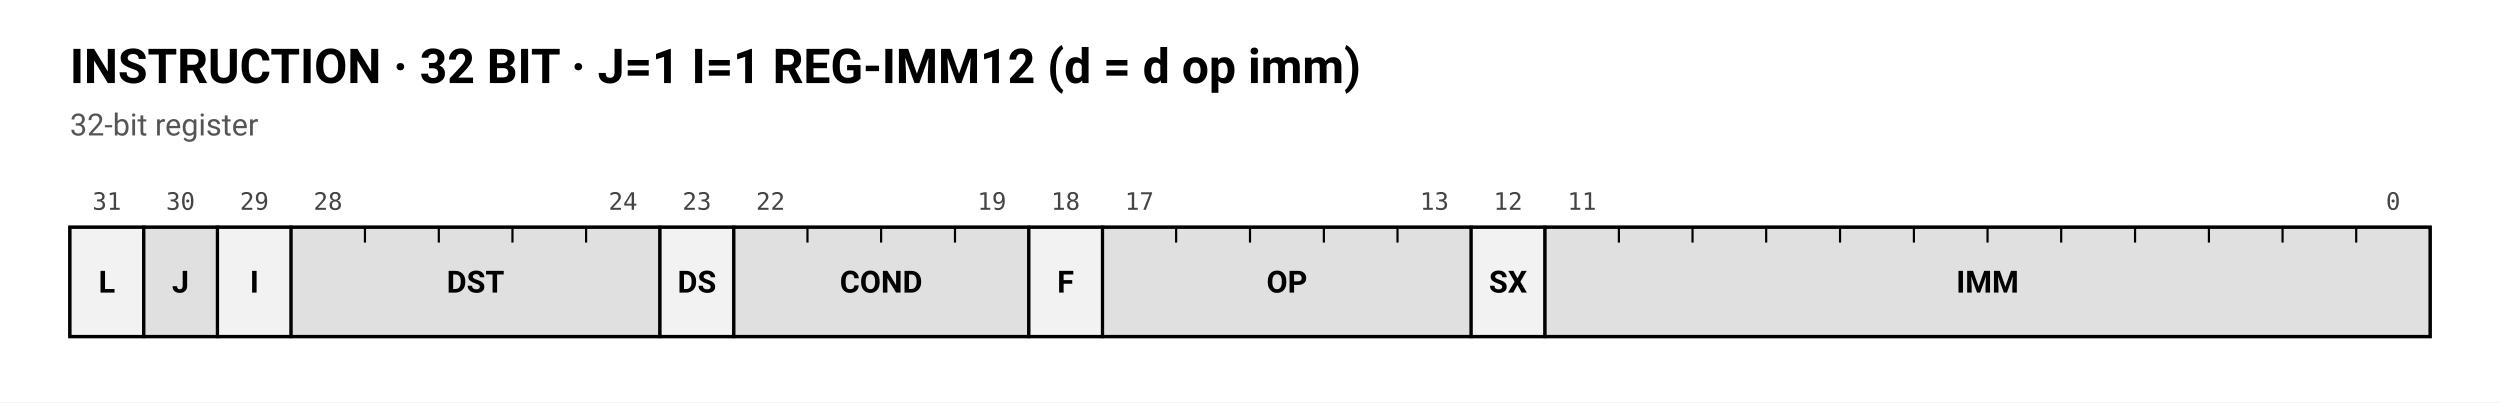
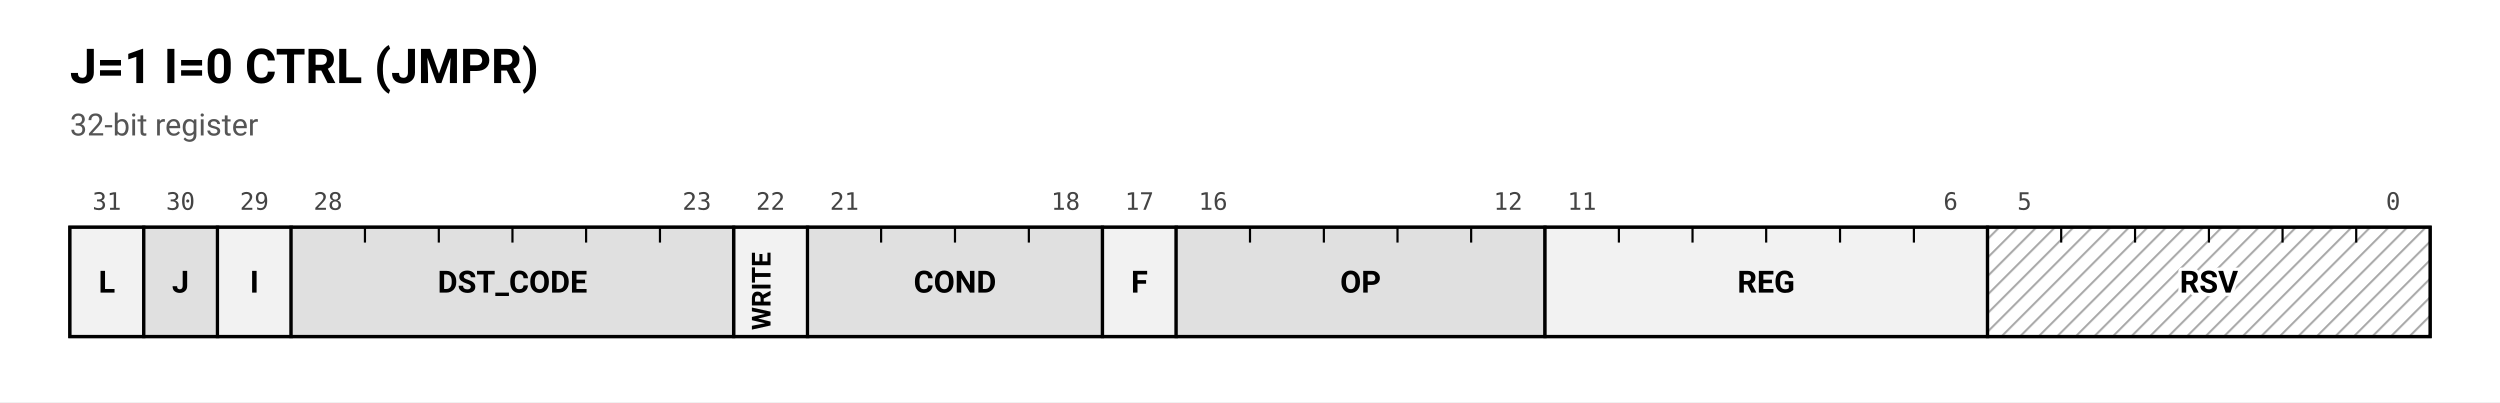
<svg xmlns="http://www.w3.org/2000/svg" width="1144" height="184" viewBox="0 0 1144 184">
  <defs>
    <pattern id="hatch" width="6" height="6" patternUnits="userSpaceOnUse" patternTransform="rotate(45)">
      <rect width="6" height="6" fill="#FFFFFF" />
      <line x1="0" y1="0" x2="0" y2="6" stroke="#B0B0B0" stroke-width="2" />
    </pattern>
    <pattern id="xpat" width="8" height="8" patternUnits="userSpaceOnUse">
      <rect width="8" height="8" fill="#FFFFFF" />
      <path d="M0 0L8 8M8 0L0 8" stroke="#C07070" stroke-width="1" />
    </pattern>
    <marker id="arr" viewBox="0 0 10 10" refX="9" refY="5" markerWidth="8" markerHeight="8" orient="auto">
      <path d="M0 0L10 5L0 10z" fill="#000000" />
    </marker>
  </defs>
  <style>text{font-family:-apple-system,BlinkMacSystemFont,"Segoe UI",Roboto,Helvetica,Arial,sans-serif}.m{font-family:ui-monospace,Menlo,Consolas,"DejaVu Sans Mono",monospace}</style>
  <rect width="1144" height="184" fill="#FFFFFF" />
-   <text x="32" y="38" font-size="22" font-weight="700" fill="#000000">INSTRUCTION · 32 BIT · J=1 I=1 REG-IMM12 (d = d op imm)</text>
+   <text x="32" y="38" font-size="22" font-weight="700" fill="#000000">J=1 I=0 CTRL (JMPR)</text>
  <text x="32" y="62" font-size="14" fill="#555555">32-bit register</text>
  <text x="48.9" y="96" font-size="11" text-anchor="middle" fill="#444444" class="m">31</text>
  <text x="82.6" y="96" font-size="11" text-anchor="middle" fill="#444444" class="m">30</text>
  <text x="116.4" y="96" font-size="11" text-anchor="middle" fill="#444444" class="m">29</text>
  <text x="150.1" y="96" font-size="11" text-anchor="middle" fill="#444444" class="m">28</text>
-   <text x="285.1" y="96" font-size="11" text-anchor="middle" fill="#444444" class="m">24</text>
  <text x="318.9" y="96" font-size="11" text-anchor="middle" fill="#444444" class="m">23</text>
  <text x="352.6" y="96" font-size="11" text-anchor="middle" fill="#444444" class="m">22</text>
-   <text x="453.9" y="96" font-size="11" text-anchor="middle" fill="#444444" class="m">19</text>
+   <text x="386.4" y="96" font-size="11" text-anchor="middle" fill="#444444" class="m">21</text>
  <text x="487.6" y="96" font-size="11" text-anchor="middle" fill="#444444" class="m">18</text>
  <text x="521.4" y="96" font-size="11" text-anchor="middle" fill="#444444" class="m">17</text>
-   <text x="656.4" y="96" font-size="11" text-anchor="middle" fill="#444444" class="m">13</text>
+   <text x="555.1" y="96" font-size="11" text-anchor="middle" fill="#444444" class="m">16</text>
  <text x="690.1" y="96" font-size="11" text-anchor="middle" fill="#444444" class="m">12</text>
  <text x="723.9" y="96" font-size="11" text-anchor="middle" fill="#444444" class="m">11</text>
+   <text x="892.6" y="96" font-size="11" text-anchor="middle" fill="#444444" class="m">6</text>
+   <text x="926.4" y="96" font-size="11" text-anchor="middle" fill="#444444" class="m">5</text>
  <text x="1095.1" y="96" font-size="11" text-anchor="middle" fill="#444444" class="m">0</text>
  <rect x="32" y="104" width="1080" height="50" fill="#FFFFFF" stroke="#000000" stroke-width="1.5" />
  <rect x="32" y="104" width="33.8" height="50" fill="#F2F2F2" stroke="#000000" stroke-width="1.5" />
  <text x="48.9" y="133.9" font-size="14" text-anchor="middle" fill="#000000" font-weight="700">L</text>
  <rect x="65.8" y="104" width="33.8" height="50" fill="#E0E0E0" stroke="#000000" stroke-width="1.5" />
  <text x="82.6" y="133.9" font-size="14" text-anchor="middle" fill="#000000" font-weight="700">J</text>
  <rect x="99.5" y="104" width="33.8" height="50" fill="#F2F2F2" stroke="#000000" stroke-width="1.5" />
  <text x="116.4" y="133.9" font-size="14" text-anchor="middle" fill="#000000" font-weight="700">I</text>
-   <rect x="133.2" y="104" width="168.8" height="50" fill="#E0E0E0" stroke="#000000" stroke-width="1.5" />
-   <text x="217.6" y="133.9" font-size="14" text-anchor="middle" fill="#000000" font-weight="700">DST</text>
+   <rect x="133.2" y="104" width="202.5" height="50" fill="#E0E0E0" stroke="#000000" stroke-width="1.5" />
+   <text x="234.5" y="133.9" font-size="14" text-anchor="middle" fill="#000000" font-weight="700">DST_CODE</text>
  <line x1="167" y1="104" x2="167" y2="111" stroke="#000000" stroke-width="1" />
  <line x1="200.8" y1="104" x2="200.8" y2="111" stroke="#000000" stroke-width="1" />
  <line x1="234.5" y1="104" x2="234.5" y2="111" stroke="#000000" stroke-width="1" />
  <line x1="268.2" y1="104" x2="268.2" y2="111" stroke="#000000" stroke-width="1" />
-   <rect x="302" y="104" width="33.8" height="50" fill="#F2F2F2" stroke="#000000" stroke-width="1.5" />
-   <text x="318.9" y="133.9" font-size="14" text-anchor="middle" fill="#000000" font-weight="700">DS</text>
-   <rect x="335.8" y="104" width="135" height="50" fill="#E0E0E0" stroke="#000000" stroke-width="1.5" />
-   <text x="403.2" y="133.9" font-size="14" text-anchor="middle" fill="#000000" font-weight="700">COND</text>
-   <line x1="369.5" y1="104" x2="369.5" y2="111" stroke="#000000" stroke-width="1" />
+   <line x1="302" y1="104" x2="302" y2="111" stroke="#000000" stroke-width="1" />
+   <rect x="335.8" y="104" width="33.8" height="50" fill="#F2F2F2" stroke="#000000" stroke-width="1.5" />
+   <text x="352.6" y="133.2" font-size="12" text-anchor="middle" fill="#000000" font-weight="700" transform="rotate(-90 352.6 133.2)">WRITE</text>
+   <rect x="369.5" y="104" width="135" height="50" fill="#E0E0E0" stroke="#000000" stroke-width="1.5" />
+   <text x="437" y="133.9" font-size="14" text-anchor="middle" fill="#000000" font-weight="700">COND</text>
  <line x1="403.2" y1="104" x2="403.2" y2="111" stroke="#000000" stroke-width="1" />
  <line x1="437" y1="104" x2="437" y2="111" stroke="#000000" stroke-width="1" />
-   <rect x="470.8" y="104" width="33.8" height="50" fill="#F2F2F2" stroke="#000000" stroke-width="1.5" />
-   <text x="487.6" y="133.9" font-size="14" text-anchor="middle" fill="#000000" font-weight="700">F</text>
-   <rect x="504.5" y="104" width="168.8" height="50" fill="#E0E0E0" stroke="#000000" stroke-width="1.5" />
-   <text x="588.9" y="133.9" font-size="14" text-anchor="middle" fill="#000000" font-weight="700">OP</text>
-   <line x1="538.2" y1="104" x2="538.2" y2="111" stroke="#000000" stroke-width="1" />
+   <line x1="470.8" y1="104" x2="470.8" y2="111" stroke="#000000" stroke-width="1" />
+   <rect x="504.5" y="104" width="33.8" height="50" fill="#F2F2F2" stroke="#000000" stroke-width="1.5" />
+   <text x="521.4" y="133.9" font-size="14" text-anchor="middle" fill="#000000" font-weight="700">F</text>
+   <rect x="538.2" y="104" width="168.8" height="50" fill="#E0E0E0" stroke="#000000" stroke-width="1.5" />
+   <text x="622.6" y="133.9" font-size="14" text-anchor="middle" fill="#000000" font-weight="700">OP</text>
  <line x1="572" y1="104" x2="572" y2="111" stroke="#000000" stroke-width="1" />
  <line x1="605.8" y1="104" x2="605.8" y2="111" stroke="#000000" stroke-width="1" />
  <line x1="639.5" y1="104" x2="639.5" y2="111" stroke="#000000" stroke-width="1" />
-   <rect x="673.2" y="104" width="33.8" height="50" fill="#F2F2F2" stroke="#000000" stroke-width="1.5" />
-   <text x="690.1" y="133.9" font-size="14" text-anchor="middle" fill="#000000" font-weight="700">SX</text>
-   <rect x="707" y="104" width="405" height="50" fill="#E0E0E0" stroke="#000000" stroke-width="1.5" />
-   <text x="909.5" y="133.9" font-size="14" text-anchor="middle" fill="#000000" font-weight="700">IMM</text>
+   <line x1="673.2" y1="104" x2="673.2" y2="111" stroke="#000000" stroke-width="1" />
+   <rect x="707" y="104" width="202.5" height="50" fill="#F2F2F2" stroke="#000000" stroke-width="1.5" />
+   <text x="808.2" y="133.9" font-size="14" text-anchor="middle" fill="#000000" font-weight="700">REG</text>
  <line x1="740.8" y1="104" x2="740.8" y2="111" stroke="#000000" stroke-width="1" />
  <line x1="774.5" y1="104" x2="774.5" y2="111" stroke="#000000" stroke-width="1" />
  <line x1="808.2" y1="104" x2="808.2" y2="111" stroke="#000000" stroke-width="1" />
  <line x1="842" y1="104" x2="842" y2="111" stroke="#000000" stroke-width="1" />
  <line x1="875.8" y1="104" x2="875.8" y2="111" stroke="#000000" stroke-width="1" />
-   <line x1="909.5" y1="104" x2="909.5" y2="111" stroke="#000000" stroke-width="1" />
+   <rect x="909.5" y="104" width="202.5" height="50" fill="url(#hatch)" stroke="#000000" stroke-width="1.5" />
+   <text x="1010.8" y="133.9" font-size="14" text-anchor="middle" fill="#000000" font-weight="700" style="paint-order:stroke;stroke:#fff;stroke-width:3px;stroke-linejoin:round">RSV</text>
  <line x1="943.2" y1="104" x2="943.2" y2="111" stroke="#000000" stroke-width="1" />
  <line x1="977" y1="104" x2="977" y2="111" stroke="#000000" stroke-width="1" />
  <line x1="1010.8" y1="104" x2="1010.8" y2="111" stroke="#000000" stroke-width="1" />
  <line x1="1044.5" y1="104" x2="1044.5" y2="111" stroke="#000000" stroke-width="1" />
  <line x1="1078.2" y1="104" x2="1078.2" y2="111" stroke="#000000" stroke-width="1" />
</svg>
